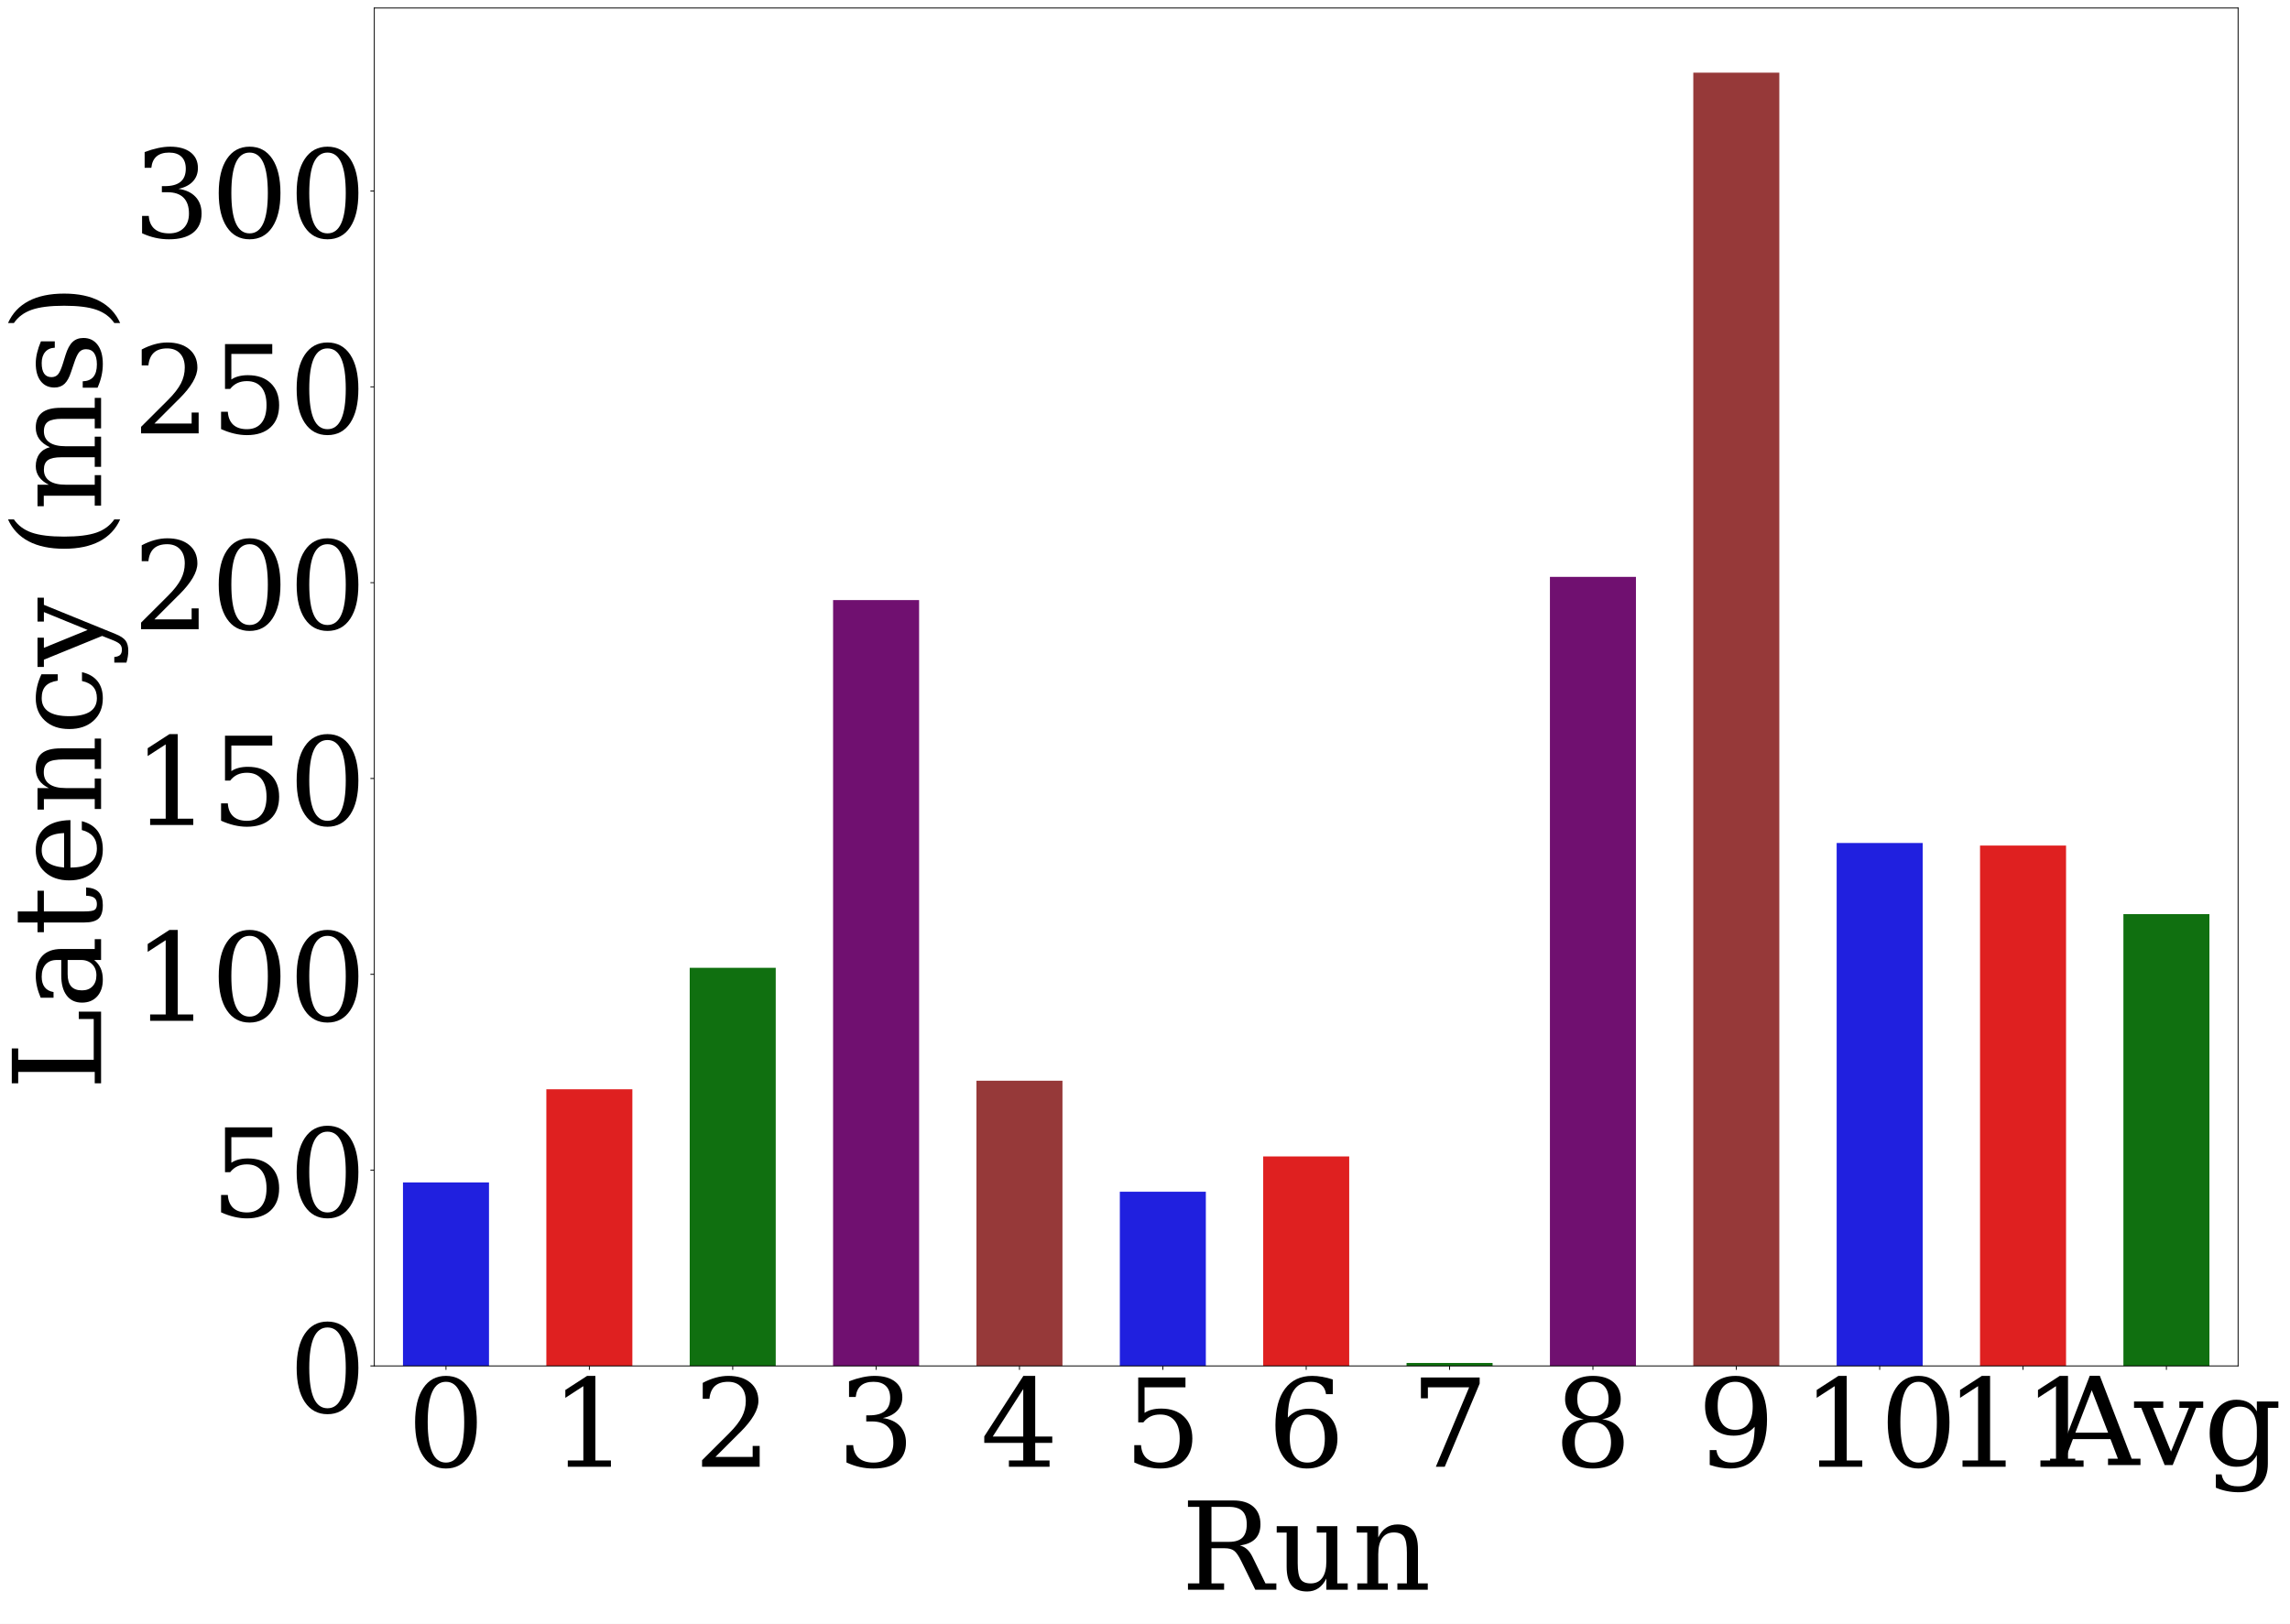
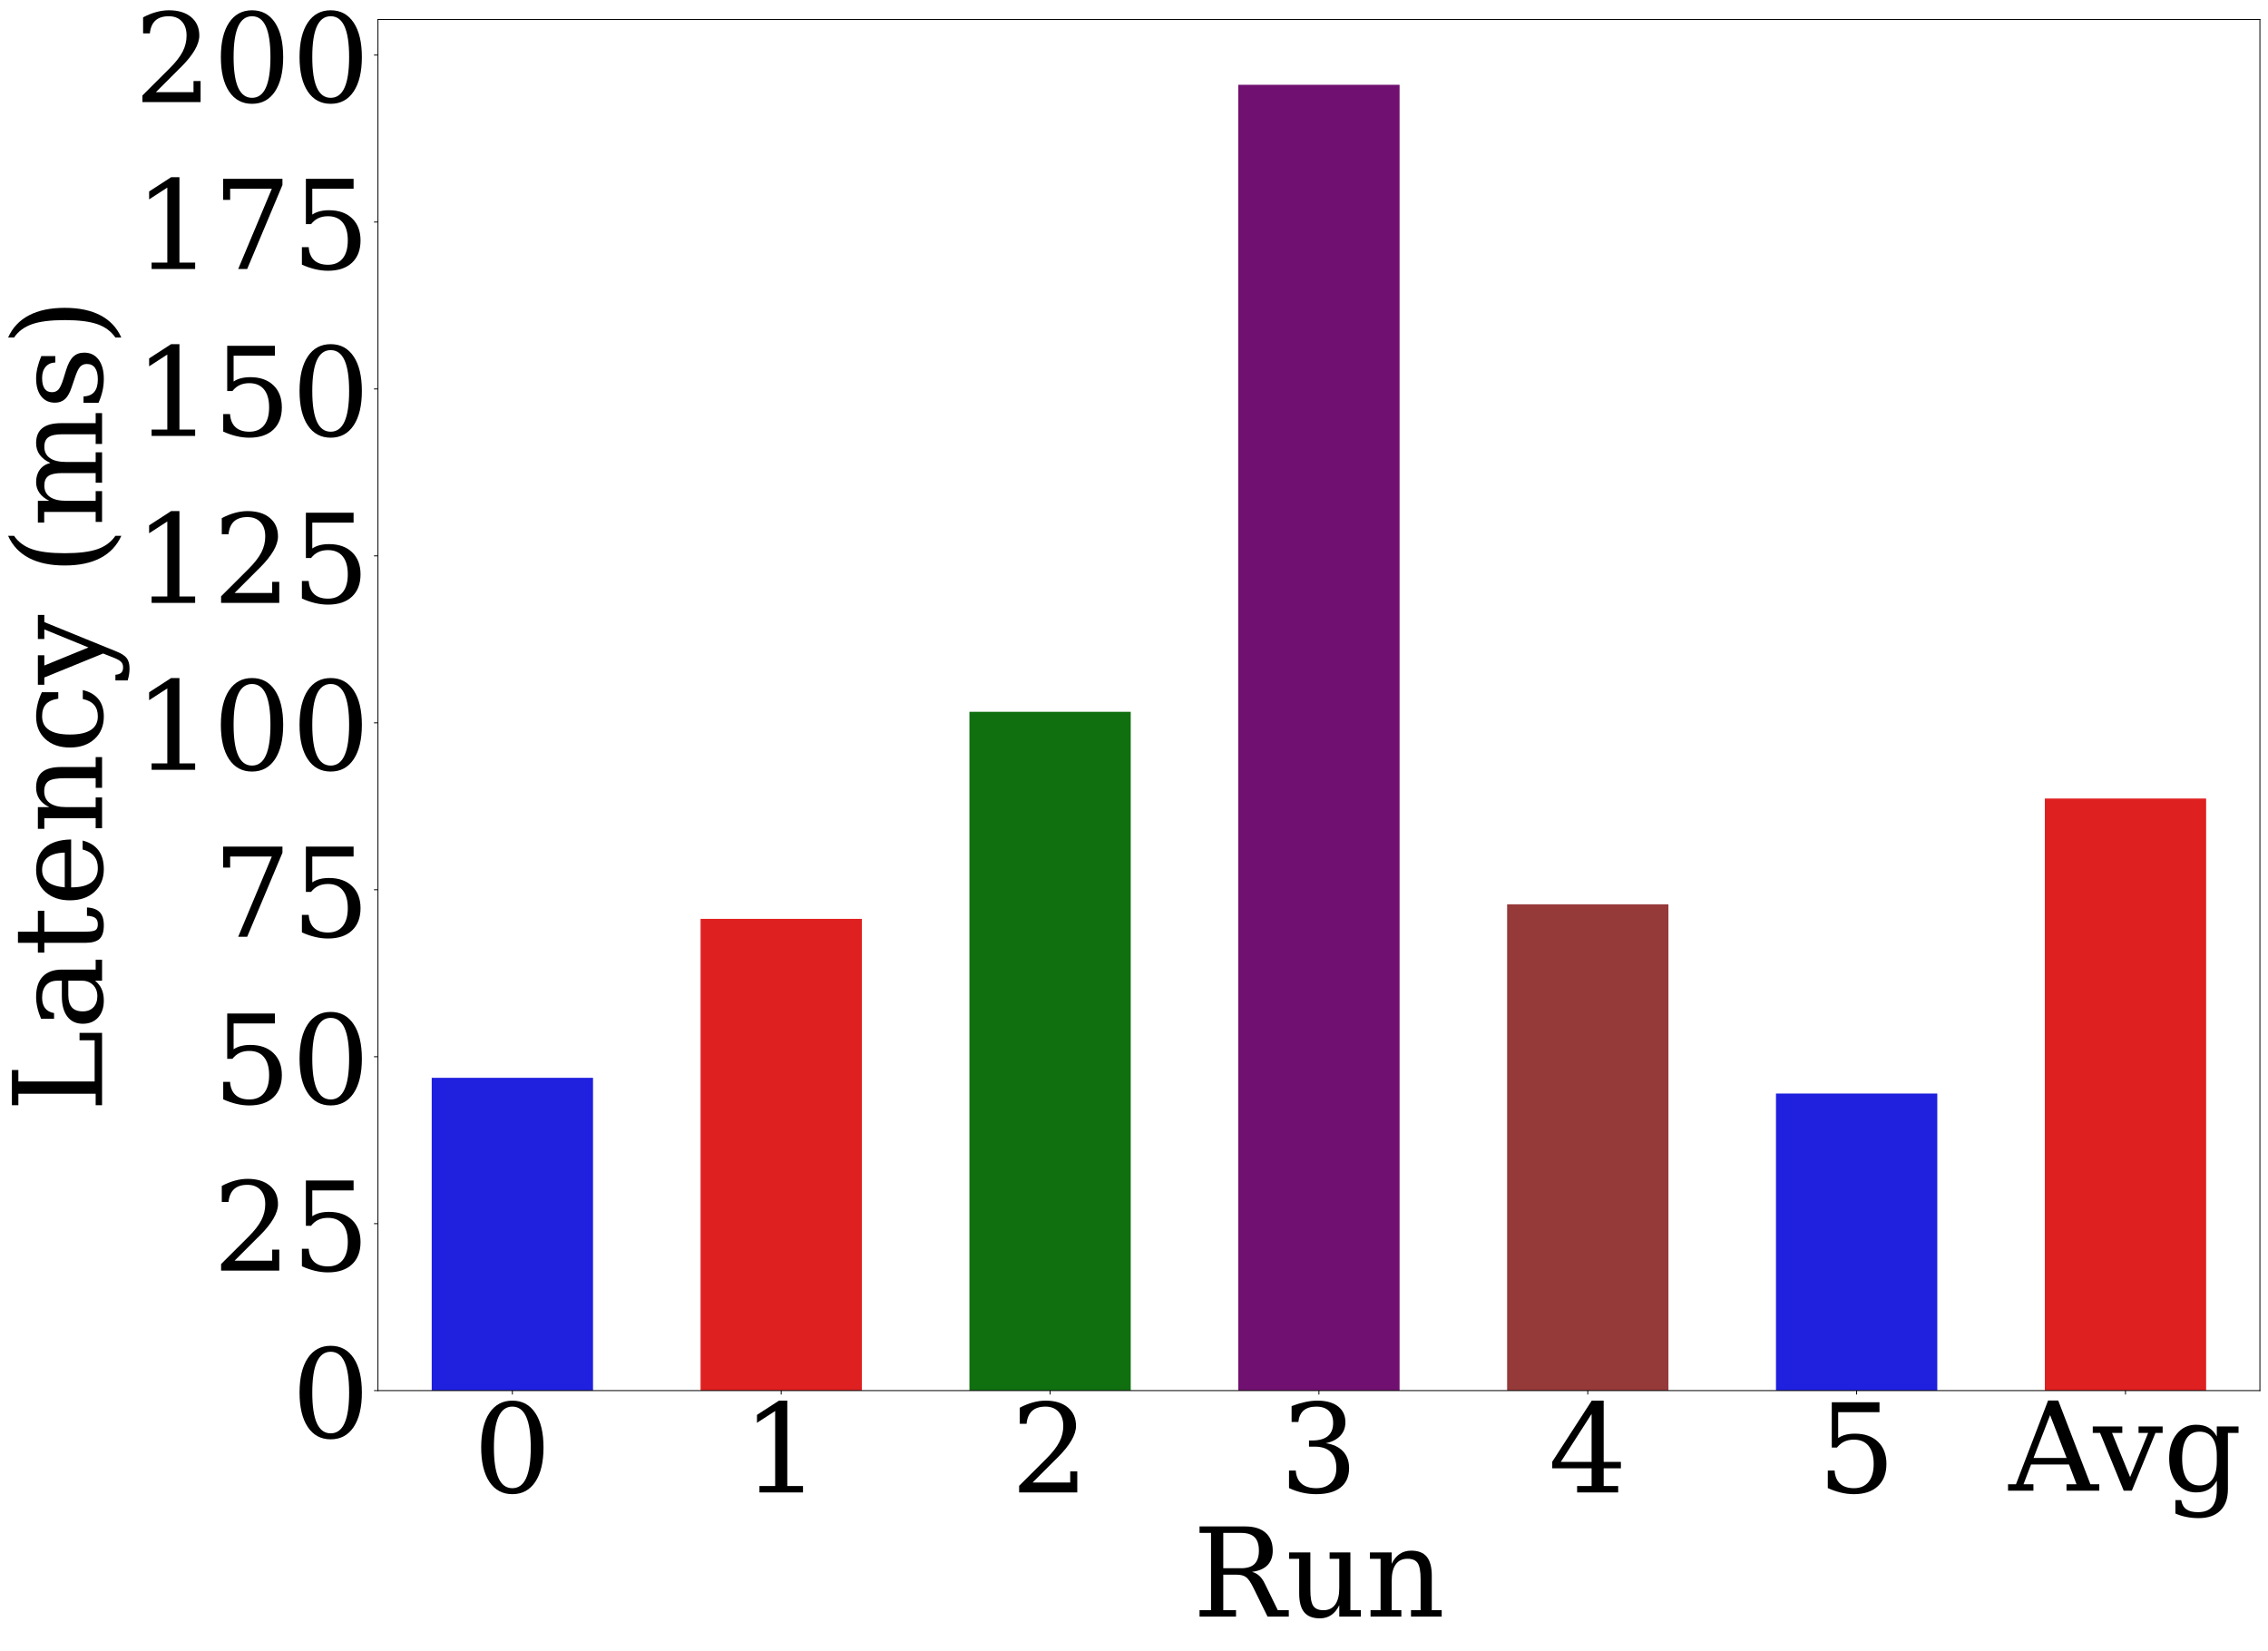
- <svg xmlns="http://www.w3.org/2000/svg" xmlns:xlink="http://www.w3.org/1999/xlink" width="2056.805pt" height="1457.999pt" viewBox="0 0 2056.805 1457.999" version="1.1">
+ <svg xmlns="http://www.w3.org/2000/svg" xmlns:xlink="http://www.w3.org/1999/xlink" width="2017.386pt" height="1468.126pt" viewBox="0 0 2017.386 1468.126" version="1.1">
  <defs>
    <style type="text/css">*{stroke-linejoin: round; stroke-linecap: butt}</style>
  </defs>
  <g id="figure_1">
    <g id="patch_1">
-       <path d="M 0 1457.999  L 2056.805 1457.999  L 2056.805 0  L 0 0  z " style="fill: #ffffff; stroke: #ffffff; stroke-linejoin: miter" />
+       <path d="M 0 1468.126  L 2017.386 1468.126  L 2017.386 0  L 0 0  z " style="fill: #ffffff; stroke: #ffffff; stroke-linejoin: miter" />
    </g>
    <g id="axes_1">
      <g id="patch_2">
-         <path d="M 336.186 1226.88  L 2010.186 1226.88  L 2010.186 7.2  L 336.186 7.2  z " style="fill: #ffffff" />
+         <path d="M 336.186 1237.007  L 2010.186 1237.007  L 2010.186 17.327  L 336.186 17.327  z " style="fill: #ffffff" />
      </g>
      <g id="patch_3">
-         <path d="M 361.94 1226.88  L 439.201 1226.88  L 439.201 1062.096  L 361.94 1062.096  z " clip-path="url(#p4c0c13fee9)" style="fill: #2020df" />
+         <path d="M 384.015 1237.007  L 527.5 1237.007  L 527.5 958.744  L 384.015 958.744  z " clip-path="url(#p9151c2df62)" style="fill: #2020df" />
      </g>
      <g id="patch_4">
-         <path d="M 490.709 1226.88  L 567.971 1226.88  L 567.971 978.387  L 490.709 978.387  z " clip-path="url(#p4c0c13fee9)" style="fill: #df2020" />
+         <path d="M 623.157 1237.007  L 766.643 1237.007  L 766.643 817.388  L 623.157 817.388  z " clip-path="url(#p9151c2df62)" style="fill: #df2020" />
      </g>
      <g id="patch_5">
-         <path d="M 619.478 1226.88  L 696.74 1226.88  L 696.74 869.316  L 619.478 869.316  z " clip-path="url(#p4c0c13fee9)" style="fill: #107010" />
+         <path d="M 862.3 1237.007  L 1005.786 1237.007  L 1005.786 633.204  L 862.3 633.204  z " clip-path="url(#p9151c2df62)" style="fill: #107010" />
      </g>
      <g id="patch_6">
-         <path d="M 748.247 1226.88  L 825.509 1226.88  L 825.509 538.996  L 748.247 538.996  z " clip-path="url(#p4c0c13fee9)" style="fill: #701070" />
+         <path d="M 1101.443 1237.007  L 1244.929 1237.007  L 1244.929 75.407  L 1101.443 75.407  z " clip-path="url(#p9151c2df62)" style="fill: #701070" />
      </g>
      <g id="patch_7">
-         <path d="M 877.017 1226.88  L 954.278 1226.88  L 954.278 970.705  L 877.017 970.705  z " clip-path="url(#p4c0c13fee9)" style="fill: #963939" />
+         <path d="M 1340.586 1237.007  L 1484.072 1237.007  L 1484.072 804.415  L 1340.586 804.415  z " clip-path="url(#p9151c2df62)" style="fill: #963939" />
      </g>
      <g id="patch_8">
-         <path d="M 1005.786 1226.88  L 1083.047 1226.88  L 1083.047 1070.409  L 1005.786 1070.409  z " clip-path="url(#p4c0c13fee9)" style="fill: #2020df" />
+         <path d="M 1579.729 1237.007  L 1723.215 1237.007  L 1723.215 972.78  L 1579.729 972.78  z " clip-path="url(#p9151c2df62)" style="fill: #2020df" />
      </g>
      <g id="patch_9">
-         <path d="M 1134.555 1226.88  L 1211.817 1226.88  L 1211.817 1038.687  L 1134.555 1038.687  z " clip-path="url(#p4c0c13fee9)" style="fill: #df2020" />
-       </g>
-       <g id="patch_10">
-         <path d="M 1263.324 1226.88  L 1340.586 1226.88  L 1340.586 1224.228  L 1263.324 1224.228  z " clip-path="url(#p4c0c13fee9)" style="fill: #107010" />
-       </g>
-       <g id="patch_11">
-         <path d="M 1392.094 1226.88  L 1469.355 1226.88  L 1469.355 518.158  L 1392.094 518.158  z " clip-path="url(#p4c0c13fee9)" style="fill: #701070" />
-       </g>
-       <g id="patch_12">
-         <path d="M 1520.863 1226.88  L 1598.124 1226.88  L 1598.124 65.28  L 1520.863 65.28  z " clip-path="url(#p4c0c13fee9)" style="fill: #963939" />
-       </g>
-       <g id="patch_13">
-         <path d="M 1649.632 1226.88  L 1726.894 1226.88  L 1726.894 757.184  L 1649.632 757.184  z " clip-path="url(#p4c0c13fee9)" style="fill: #2020df" />
-       </g>
-       <g id="patch_14">
-         <path d="M 1778.401 1226.88  L 1855.663 1226.88  L 1855.663 759.478  L 1778.401 759.478  z " clip-path="url(#p4c0c13fee9)" style="fill: #df2020" />
-       </g>
-       <g id="patch_15">
-         <path d="M 1907.171 1226.88  L 1984.432 1226.88  L 1984.432 821.077  L 1907.171 821.077  z " clip-path="url(#p4c0c13fee9)" style="fill: #107010" />
+         <path d="M 1818.872 1237.007  L 1962.357 1237.007  L 1962.357 710.323  L 1818.872 710.323  z " clip-path="url(#p9151c2df62)" style="fill: #df2020" />
      </g>
      <g id="matplotlib.axis_1">
        <g id="xtick_1">
          <g id="line2d_1">
            <defs>
-               <path id="md2ac62097c" d="M 0 0  L 0 3.5  " style="stroke: #000000; stroke-width: 0.8" />
+               <path id="m5bf3b43e2a" d="M 0 0  L 0 3.5  " style="stroke: #000000; stroke-width: 0.8" />
            </defs>
            <g>
-               <use xlink:href="#md2ac62097c" x="400.571" y="1226.88" style="stroke: #000000; stroke-width: 0.8" />
+               <use xlink:href="#m5bf3b43e2a" x="455.757" y="1237.007" style="stroke: #000000; stroke-width: 0.8" />
            </g>
          </g>
          <g id="text_1">
-             <g transform="translate(365.5768 1317.463) scale(1.1 -1.1)">
+             <g transform="translate(420.7636 1327.59) scale(1.1 -1.1)">
              <defs>
                <path id="DejaVuSerif-30" d="M 2034 219  Q 2513 219 2750 744  Q 2988 1269 2988 2328  Q 2988 3391 2750 3916  Q 2513 4441 2034 4441  Q 1556 4441 1318 3916  Q 1081 3391 1081 2328  Q 1081 1269 1318 744  Q 1556 219 2034 219  z M 2034 -91  Q 1275 -91 848 546  Q 422 1184 422 2328  Q 422 3475 848 4112  Q 1275 4750 2034 4750  Q 2797 4750 3222 4112  Q 3647 3475 3647 2328  Q 3647 1184 3222 546  Q 2797 -91 2034 -91  z " transform="scale(0.015625)" />
              </defs>
              <use xlink:href="#DejaVuSerif-30" />
            </g>
          </g>
        </g>
        <g id="xtick_2">
          <g id="line2d_2">
            <g>
-               <use xlink:href="#md2ac62097c" x="529.34" y="1226.88" style="stroke: #000000; stroke-width: 0.8" />
+               <use xlink:href="#m5bf3b43e2a" x="694.9" y="1237.007" style="stroke: #000000; stroke-width: 0.8" />
            </g>
          </g>
          <g id="text_2">
-             <g transform="translate(494.346 1317.463) scale(1.1 -1.1)">
+             <g transform="translate(659.9065 1327.59) scale(1.1 -1.1)">
              <defs>
                <path id="DejaVuSerif-31" d="M 909 0  L 909 331  L 1722 331  L 1722 4213  L 781 3603  L 781 4013  L 1919 4750  L 2350 4750  L 2350 331  L 3163 331  L 3163 0  L 909 0  z " transform="scale(0.015625)" />
              </defs>
              <use xlink:href="#DejaVuSerif-31" />
            </g>
          </g>
        </g>
        <g id="xtick_3">
          <g id="line2d_3">
            <g>
-               <use xlink:href="#md2ac62097c" x="658.109" y="1226.88" style="stroke: #000000; stroke-width: 0.8" />
+               <use xlink:href="#m5bf3b43e2a" x="934.043" y="1237.007" style="stroke: #000000; stroke-width: 0.8" />
            </g>
          </g>
          <g id="text_3">
-             <g transform="translate(623.1153 1317.463) scale(1.1 -1.1)">
+             <g transform="translate(899.0493 1327.59) scale(1.1 -1.1)">
              <defs>
                <path id="DejaVuSerif-32" d="M 819 3553  L 469 3553  L 469 4384  Q 803 4563 1142 4656  Q 1481 4750 1806 4750  Q 2534 4750 2956 4397  Q 3378 4044 3378 3438  Q 3378 2753 2422 1800  Q 2347 1728 2309 1691  L 1131 513  L 3078 513  L 3078 1088  L 3444 1088  L 3444 0  L 434 0  L 434 341  L 1850 1753  Q 2319 2222 2519 2614  Q 2719 3006 2719 3438  Q 2719 3909 2473 4175  Q 2228 4441 1797 4441  Q 1350 4441 1106 4219  Q 863 3997 819 3553  z " transform="scale(0.015625)" />
              </defs>
              <use xlink:href="#DejaVuSerif-32" />
            </g>
          </g>
        </g>
        <g id="xtick_4">
          <g id="line2d_4">
            <g>
-               <use xlink:href="#md2ac62097c" x="786.878" y="1226.88" style="stroke: #000000; stroke-width: 0.8" />
+               <use xlink:href="#m5bf3b43e2a" x="1173.186" y="1237.007" style="stroke: #000000; stroke-width: 0.8" />
            </g>
          </g>
          <g id="text_4">
-             <g transform="translate(751.8845 1317.463) scale(1.1 -1.1)">
+             <g transform="translate(1138.192 1327.59) scale(1.1 -1.1)">
              <defs>
                <path id="DejaVuSerif-33" d="M 622 4469  Q 988 4606 1323 4678  Q 1659 4750 1953 4750  Q 2638 4750 3022 4454  Q 3406 4159 3406 3634  Q 3406 3213 3140 2930  Q 2875 2647 2388 2547  Q 2963 2466 3280 2130  Q 3597 1794 3597 1259  Q 3597 606 3158 257  Q 2719 -91 1894 -91  Q 1528 -91 1179 -12  Q 831 66 488 225  L 488 1131  L 838 1131  Q 869 681 1141 450  Q 1413 219 1906 219  Q 2384 219 2661 495  Q 2938 772 2938 1253  Q 2938 1803 2653 2086  Q 2369 2369 1819 2369  L 1522 2369  L 1522 2688  L 1678 2688  Q 2225 2688 2498 2914  Q 2772 3141 2772 3597  Q 2772 4006 2547 4223  Q 2322 4441 1900 4441  Q 1478 4441 1245 4241  Q 1013 4041 972 3647  L 622 3647  L 622 4469  z " transform="scale(0.015625)" />
              </defs>
              <use xlink:href="#DejaVuSerif-33" />
            </g>
          </g>
        </g>
        <g id="xtick_5">
          <g id="line2d_5">
            <g>
-               <use xlink:href="#md2ac62097c" x="915.647" y="1226.88" style="stroke: #000000; stroke-width: 0.8" />
+               <use xlink:href="#m5bf3b43e2a" x="1412.329" y="1237.007" style="stroke: #000000; stroke-width: 0.8" />
            </g>
          </g>
          <g id="text_5">
-             <g transform="translate(880.6537 1317.463) scale(1.1 -1.1)">
+             <g transform="translate(1377.335 1327.59) scale(1.1 -1.1)">
              <defs>
                <path id="DejaVuSerif-34" d="M 2234 1581  L 2234 4063  L 641 1581  L 2234 1581  z M 3609 0  L 1484 0  L 1484 331  L 2234 331  L 2234 1247  L 197 1247  L 197 1588  L 2241 4750  L 2859 4750  L 2859 1581  L 3750 1581  L 3750 1247  L 2859 1247  L 2859 331  L 3609 331  L 3609 0  z " transform="scale(0.015625)" />
              </defs>
              <use xlink:href="#DejaVuSerif-34" />
            </g>
          </g>
        </g>
        <g id="xtick_6">
          <g id="line2d_6">
            <g>
-               <use xlink:href="#md2ac62097c" x="1044.417" y="1226.88" style="stroke: #000000; stroke-width: 0.8" />
+               <use xlink:href="#m5bf3b43e2a" x="1651.472" y="1237.007" style="stroke: #000000; stroke-width: 0.8" />
            </g>
          </g>
          <g id="text_6">
-             <g transform="translate(1009.423 1317.463) scale(1.1 -1.1)">
+             <g transform="translate(1616.478 1327.59) scale(1.1 -1.1)">
              <defs>
                <path id="DejaVuSerif-35" d="M 3219 4666  L 3219 4153  L 1081 4153  L 1081 2816  Q 1244 2928 1461 2984  Q 1678 3041 1947 3041  Q 2703 3041 3140 2622  Q 3578 2203 3578 1478  Q 3578 738 3136 323  Q 2694 -91 1894 -91  Q 1572 -91 1234 -12  Q 897 66 544 225  L 544 1131  L 897 1131  Q 925 688 1179 453  Q 1434 219 1894 219  Q 2388 219 2653 544  Q 2919 869 2919 1478  Q 2919 2084 2655 2407  Q 2391 2731 1894 2731  Q 1613 2731 1398 2631  Q 1184 2531 1019 2322  L 750 2322  L 750 4666  L 3219 4666  z " transform="scale(0.015625)" />
              </defs>
              <use xlink:href="#DejaVuSerif-35" />
            </g>
          </g>
        </g>
        <g id="xtick_7">
          <g id="line2d_7">
            <g>
-               <use xlink:href="#md2ac62097c" x="1173.186" y="1226.88" style="stroke: #000000; stroke-width: 0.8" />
+               <use xlink:href="#m5bf3b43e2a" x="1890.615" y="1237.007" style="stroke: #000000; stroke-width: 0.8" />
            </g>
          </g>
          <g id="text_7">
-             <g transform="translate(1138.192 1317.463) scale(1.1 -1.1)">
-               <defs>
-                 <path id="DejaVuSerif-36" d="M 2094 219  Q 2534 219 2771 542  Q 3009 866 3009 1472  Q 3009 2078 2771 2401  Q 2534 2725 2094 2725  Q 1647 2725 1412 2412  Q 1178 2100 1178 1509  Q 1178 888 1415 553  Q 1653 219 2094 219  z M 1075 2569  Q 1288 2803 1556 2918  Q 1825 3034 2163 3034  Q 2859 3034 3264 2615  Q 3669 2197 3669 1472  Q 3669 763 3233 336  Q 2797 -91 2069 -91  Q 1278 -91 853 498  Q 428 1088 428 2181  Q 428 3406 931 4078  Q 1434 4750 2350 4750  Q 2597 4750 2869 4703  Q 3141 4656 3425 4563  L 3425 3794  L 3072 3794  Q 3034 4109 2831 4275  Q 2628 4441 2284 4441  Q 1678 4441 1381 3981  Q 1084 3522 1075 2569  z " transform="scale(0.015625)" />
-               </defs>
-               <use xlink:href="#DejaVuSerif-36" />
-             </g>
-           </g>
-         </g>
-         <g id="xtick_8">
-           <g id="line2d_8">
-             <g>
-               <use xlink:href="#md2ac62097c" x="1301.955" y="1226.88" style="stroke: #000000; stroke-width: 0.8" />
-             </g>
-           </g>
-           <g id="text_8">
-             <g transform="translate(1266.961 1317.463) scale(1.1 -1.1)">
-               <defs>
-                 <path id="DejaVuSerif-37" d="M 3609 4347  L 1784 0  L 1319 0  L 3059 4153  L 903 4153  L 903 3578  L 538 3578  L 538 4666  L 3609 4666  L 3609 4347  z " transform="scale(0.015625)" />
-               </defs>
-               <use xlink:href="#DejaVuSerif-37" />
-             </g>
-           </g>
-         </g>
-         <g id="xtick_9">
-           <g id="line2d_9">
-             <g>
-               <use xlink:href="#md2ac62097c" x="1430.724" y="1226.88" style="stroke: #000000; stroke-width: 0.8" />
-             </g>
-           </g>
-           <g id="text_9">
-             <g transform="translate(1395.731 1317.463) scale(1.1 -1.1)">
-               <defs>
-                 <path id="DejaVuSerif-38" d="M 2981 1275  Q 2981 1775 2732 2051  Q 2484 2328 2034 2328  Q 1584 2328 1336 2051  Q 1088 1775 1088 1275  Q 1088 772 1336 495  Q 1584 219 2034 219  Q 2484 219 2732 495  Q 2981 772 2981 1275  z M 2853 3541  Q 2853 3966 2637 4203  Q 2422 4441 2034 4441  Q 1650 4441 1433 4203  Q 1216 3966 1216 3541  Q 1216 3113 1433 2875  Q 1650 2638 2034 2638  Q 2422 2638 2637 2875  Q 2853 3113 2853 3541  z M 2516 2484  Q 3047 2413 3344 2092  Q 3641 1772 3641 1275  Q 3641 619 3225 264  Q 2809 -91 2034 -91  Q 1263 -91 845 264  Q 428 619 428 1275  Q 428 1772 725 2092  Q 1022 2413 1556 2484  Q 1084 2569 832 2842  Q 581 3116 581 3541  Q 581 4103 968 4426  Q 1356 4750 2034 4750  Q 2713 4750 3100 4426  Q 3488 4103 3488 3541  Q 3488 3116 3236 2842  Q 2984 2569 2516 2484  z " transform="scale(0.015625)" />
-               </defs>
-               <use xlink:href="#DejaVuSerif-38" />
-             </g>
-           </g>
-         </g>
-         <g id="xtick_10">
-           <g id="line2d_10">
-             <g>
-               <use xlink:href="#md2ac62097c" x="1559.494" y="1226.88" style="stroke: #000000; stroke-width: 0.8" />
-             </g>
-           </g>
-           <g id="text_10">
-             <g transform="translate(1524.5 1317.463) scale(1.1 -1.1)">
-               <defs>
-                 <path id="DejaVuSerif-39" d="M 2994 2091  Q 2784 1856 2512 1740  Q 2241 1625 1900 1625  Q 1206 1625 804 2044  Q 403 2463 403 3188  Q 403 3897 839 4323  Q 1275 4750 2003 4750  Q 2794 4750 3217 4161  Q 3641 3572 3641 2478  Q 3641 1253 3137 581  Q 2634 -91 1722 -91  Q 1475 -91 1203 -44  Q 931 3 647 97  L 647 872  L 997 872  Q 1038 556 1241 387  Q 1444 219 1784 219  Q 2391 219 2687 676  Q 2984 1134 2994 2091  z M 1978 4441  Q 1534 4441 1298 4117  Q 1063 3794 1063 3188  Q 1063 2581 1298 2256  Q 1534 1931 1978 1931  Q 2422 1931 2658 2245  Q 2894 2559 2894 3150  Q 2894 3772 2656 4106  Q 2419 4441 1978 4441  z " transform="scale(0.015625)" />
-               </defs>
-               <use xlink:href="#DejaVuSerif-39" />
-             </g>
-           </g>
-         </g>
-         <g id="xtick_11">
-           <g id="line2d_11">
-             <g>
-               <use xlink:href="#md2ac62097c" x="1688.263" y="1226.88" style="stroke: #000000; stroke-width: 0.8" />
-             </g>
-           </g>
-           <g id="text_11">
-             <g transform="translate(1618.275 1317.463) scale(1.1 -1.1)">
-               <use xlink:href="#DejaVuSerif-31" />
-               <use xlink:href="#DejaVuSerif-30" x="63.623" />
-             </g>
-           </g>
-         </g>
-         <g id="xtick_12">
-           <g id="line2d_12">
-             <g>
-               <use xlink:href="#md2ac62097c" x="1817.032" y="1226.88" style="stroke: #000000; stroke-width: 0.8" />
-             </g>
-           </g>
-           <g id="text_12">
-             <g transform="translate(1747.045 1317.463) scale(1.1 -1.1)">
-               <use xlink:href="#DejaVuSerif-31" />
-               <use xlink:href="#DejaVuSerif-31" x="63.623" />
-             </g>
-           </g>
-         </g>
-         <g id="xtick_13">
-           <g id="line2d_13">
-             <g>
-               <use xlink:href="#md2ac62097c" x="1945.801" y="1226.88" style="stroke: #000000; stroke-width: 0.8" />
-             </g>
-           </g>
-           <g id="text_13">
-             <g transform="translate(1841.997 1315.899) scale(1.1 -1.1)">
+             <g transform="translate(1786.811 1326.026) scale(1.1 -1.1)">
              <defs>
                <path id="DejaVuSerif-41" d="M 1281 1691  L 2994 1691  L 2138 3909  L 1281 1691  z M -38 0  L -38 331  L 372 331  L 2034 4666  L 2559 4666  L 4225 331  L 4684 331  L 4684 0  L 2988 0  L 2988 331  L 3506 331  L 3116 1356  L 1153 1356  L 763 331  L 1275 331  L 1275 0  L -38 0  z " transform="scale(0.015625)" />
                <path id="DejaVuSerif-76" d="M 1581 0  L 359 2988  L -19 2988  L -19 3322  L 1509 3322  L 1509 2988  L 978 2988  L 1913 703  L 2847 2988  L 2350 2988  L 2350 3322  L 3597 3322  L 3597 2988  L 3225 2988  L 2003 0  L 1581 0  z " transform="scale(0.015625)" />
                <path id="DejaVuSerif-67" d="M 3359 2988  L 3359 72  Q 3359 -644 2965 -1033  Q 2572 -1422 1844 -1422  Q 1516 -1422 1216 -1362  Q 916 -1303 641 -1184  L 641 -488  L 941 -488  Q 997 -813 1206 -963  Q 1416 -1113 1806 -1113  Q 2313 -1113 2548 -827  Q 2784 -541 2784 72  L 2784 519  Q 2616 206 2355 57  Q 2094 -91 1709 -91  Q 1097 -91 708 395  Q 319 881 319 1663  Q 319 2444 706 2928  Q 1094 3413 1709 3413  Q 2094 3413 2355 3264  Q 2616 3116 2784 2803  L 2784 3322  L 3909 3322  L 3909 2988  L 3359 2988  z M 2784 1825  Q 2784 2422 2554 2737  Q 2325 3053 1888 3053  Q 1444 3053 1217 2703  Q 991 2353 991 1663  Q 991 975 1217 622  Q 1444 269 1888 269  Q 2325 269 2554 583  Q 2784 897 2784 1497  L 2784 1825  z " transform="scale(0.015625)" />
              </defs>
              <use xlink:href="#DejaVuSerif-41" />
              <use xlink:href="#DejaVuSerif-76" x="68.217" />
              <use xlink:href="#DejaVuSerif-67" x="124.711" />
            </g>
          </g>
        </g>
-         <g id="text_14">
-           <g transform="translate(1060.926 1427.922) scale(1.1 -1.1)">
+         <g id="text_8">
+           <g transform="translate(1060.926 1438.049) scale(1.1 -1.1)">
            <defs>
              <path id="DejaVuSerif-52" d="M 3066 2316  Q 3284 2256 3442 2114  Q 3600 1972 3725 1716  L 4403 331  L 4972 331  L 4972 0  L 3872 0  L 3144 1484  Q 2934 1916 2759 2042  Q 2584 2169 2278 2169  L 1581 2169  L 1581 331  L 2241 331  L 2241 0  L 353 0  L 353 331  L 947 331  L 947 4331  L 353 4331  L 353 4666  L 2719 4666  Q 3400 4666 3770 4341  Q 4141 4016 4141 3419  Q 4141 2938 3870 2661  Q 3600 2384 3066 2316  z M 1581 2503  L 2503 2503  Q 2975 2503 3200 2726  Q 3425 2950 3425 3419  Q 3425 3888 3200 4109  Q 2975 4331 2503 4331  L 1581 4331  L 1581 2503  z " transform="scale(0.015625)" />
              <path id="DejaVuSerif-75" d="M 2266 3322  L 3341 3322  L 3341 331  L 3884 331  L 3884 0  L 2766 0  L 2766 588  Q 2606 256 2353 82  Q 2100 -91 1766 -91  Q 1213 -91 952 223  Q 691 538 691 1209  L 691 2988  L 172 2988  L 172 3322  L 1269 3322  L 1269 1388  Q 1269 781 1417 556  Q 1566 331 1947 331  Q 2347 331 2556 625  Q 2766 919 2766 1478  L 2766 2988  L 2266 2988  L 2266 3322  z " transform="scale(0.015625)" />
              <path id="DejaVuSerif-6e" d="M 263 0  L 263 331  L 781 331  L 781 2988  L 231 2988  L 231 3322  L 1356 3322  L 1356 2731  Q 1516 3069 1770 3241  Q 2025 3413 2363 3413  Q 2913 3413 3172 3097  Q 3431 2781 3431 2113  L 3431 331  L 3944 331  L 3944 0  L 2356 0  L 2356 331  L 2853 331  L 2853 1931  Q 2853 2541 2703 2767  Q 2553 2994 2175 2994  Q 1775 2994 1565 2701  Q 1356 2409 1356 1850  L 1356 331  L 1856 331  L 1856 0  L 263 0  z " transform="scale(0.015625)" />
            </defs>
            <use xlink:href="#DejaVuSerif-52" />
            <use xlink:href="#DejaVuSerif-75" x="75.293" />
            <use xlink:href="#DejaVuSerif-6e" x="139.697" />
          </g>
        </g>
      </g>
      <g id="matplotlib.axis_2">
        <g id="ytick_1">
-           <g id="line2d_14">
+           <g id="line2d_8">
            <defs>
-               <path id="m058c694865" d="M 0 0  L -3.5 0  " style="stroke: #000000; stroke-width: 0.8" />
+               <path id="m26e7077e7d" d="M 0 0  L -3.5 0  " style="stroke: #000000; stroke-width: 0.8" />
            </defs>
            <g>
-               <use xlink:href="#m058c694865" x="336.186" y="1226.88" style="stroke: #000000; stroke-width: 0.8" />
-             </g>
-           </g>
-           <g id="text_15">
-             <g transform="translate(259.1984 1268.671) scale(1.1 -1.1)">
+               <use xlink:href="#m26e7077e7d" x="336.186" y="1237.007" style="stroke: #000000; stroke-width: 0.8" />
+             </g>
+           </g>
+           <g id="text_9">
+             <g transform="translate(259.1984 1278.798) scale(1.1 -1.1)">
              <use xlink:href="#DejaVuSerif-30" />
            </g>
          </g>
        </g>
        <g id="ytick_2">
-           <g id="line2d_15">
-             <g>
-               <use xlink:href="#m058c694865" x="336.186" y="1050.998" style="stroke: #000000; stroke-width: 0.8" />
-             </g>
-           </g>
-           <g id="text_16">
-             <g transform="translate(189.2109 1092.79) scale(1.1 -1.1)">
+           <g id="line2d_9">
+             <g>
+               <use xlink:href="#m26e7077e7d" x="336.186" y="1088.505" style="stroke: #000000; stroke-width: 0.8" />
+             </g>
+           </g>
+           <g id="text_10">
+             <g transform="translate(189.2109 1130.296) scale(1.1 -1.1)">
+               <use xlink:href="#DejaVuSerif-32" />
+               <use xlink:href="#DejaVuSerif-35" x="63.623" />
+             </g>
+           </g>
+         </g>
+         <g id="ytick_3">
+           <g id="line2d_10">
+             <g>
+               <use xlink:href="#m26e7077e7d" x="336.186" y="940.003" style="stroke: #000000; stroke-width: 0.8" />
+             </g>
+           </g>
+           <g id="text_11">
+             <g transform="translate(189.2109 981.7945) scale(1.1 -1.1)">
              <use xlink:href="#DejaVuSerif-35" />
              <use xlink:href="#DejaVuSerif-30" x="63.623" />
            </g>
          </g>
        </g>
-         <g id="ytick_3">
-           <g id="line2d_16">
-             <g>
-               <use xlink:href="#m058c694865" x="336.186" y="875.117" style="stroke: #000000; stroke-width: 0.8" />
-             </g>
-           </g>
-           <g id="text_17">
-             <g transform="translate(119.2234 916.908) scale(1.1 -1.1)">
+         <g id="ytick_4">
+           <g id="line2d_11">
+             <g>
+               <use xlink:href="#m26e7077e7d" x="336.186" y="791.501" style="stroke: #000000; stroke-width: 0.8" />
+             </g>
+           </g>
+           <g id="text_12">
+             <g transform="translate(189.2109 833.2925) scale(1.1 -1.1)">
+               <defs>
+                 <path id="DejaVuSerif-37" d="M 3609 4347  L 1784 0  L 1319 0  L 3059 4153  L 903 4153  L 903 3578  L 538 3578  L 538 4666  L 3609 4666  L 3609 4347  z " transform="scale(0.015625)" />
+               </defs>
+               <use xlink:href="#DejaVuSerif-37" />
+               <use xlink:href="#DejaVuSerif-35" x="63.623" />
+             </g>
+           </g>
+         </g>
+         <g id="ytick_5">
+           <g id="line2d_12">
+             <g>
+               <use xlink:href="#m26e7077e7d" x="336.186" y="642.999" style="stroke: #000000; stroke-width: 0.8" />
+             </g>
+           </g>
+           <g id="text_13">
+             <g transform="translate(119.2234 684.7906) scale(1.1 -1.1)">
              <use xlink:href="#DejaVuSerif-31" />
              <use xlink:href="#DejaVuSerif-30" x="63.623" />
              <use xlink:href="#DejaVuSerif-30" x="127.246" />
            </g>
          </g>
        </g>
-         <g id="ytick_4">
-           <g id="line2d_17">
-             <g>
-               <use xlink:href="#m058c694865" x="336.186" y="699.235" style="stroke: #000000; stroke-width: 0.8" />
-             </g>
-           </g>
-           <g id="text_18">
-             <g transform="translate(119.2234 741.0264) scale(1.1 -1.1)">
+         <g id="ytick_6">
+           <g id="line2d_13">
+             <g>
+               <use xlink:href="#m26e7077e7d" x="336.186" y="494.497" style="stroke: #000000; stroke-width: 0.8" />
+             </g>
+           </g>
+           <g id="text_14">
+             <g transform="translate(119.2234 536.2886) scale(1.1 -1.1)">
+               <use xlink:href="#DejaVuSerif-31" />
+               <use xlink:href="#DejaVuSerif-32" x="63.623" />
+               <use xlink:href="#DejaVuSerif-35" x="127.246" />
+             </g>
+           </g>
+         </g>
+         <g id="ytick_7">
+           <g id="line2d_14">
+             <g>
+               <use xlink:href="#m26e7077e7d" x="336.186" y="345.995" style="stroke: #000000; stroke-width: 0.8" />
+             </g>
+           </g>
+           <g id="text_15">
+             <g transform="translate(119.2234 387.7867) scale(1.1 -1.1)">
              <use xlink:href="#DejaVuSerif-31" />
              <use xlink:href="#DejaVuSerif-35" x="63.623" />
              <use xlink:href="#DejaVuSerif-30" x="127.246" />
            </g>
          </g>
        </g>
-         <g id="ytick_5">
-           <g id="line2d_18">
-             <g>
-               <use xlink:href="#m058c694865" x="336.186" y="523.353" style="stroke: #000000; stroke-width: 0.8" />
-             </g>
-           </g>
-           <g id="text_19">
-             <g transform="translate(119.2234 565.1447) scale(1.1 -1.1)">
+         <g id="ytick_8">
+           <g id="line2d_15">
+             <g>
+               <use xlink:href="#m26e7077e7d" x="336.186" y="197.493" style="stroke: #000000; stroke-width: 0.8" />
+             </g>
+           </g>
+           <g id="text_16">
+             <g transform="translate(119.2234 239.2848) scale(1.1 -1.1)">
+               <use xlink:href="#DejaVuSerif-31" />
+               <use xlink:href="#DejaVuSerif-37" x="63.623" />
+               <use xlink:href="#DejaVuSerif-35" x="127.246" />
+             </g>
+           </g>
+         </g>
+         <g id="ytick_9">
+           <g id="line2d_16">
+             <g>
+               <use xlink:href="#m26e7077e7d" x="336.186" y="48.991" style="stroke: #000000; stroke-width: 0.8" />
+             </g>
+           </g>
+           <g id="text_17">
+             <g transform="translate(119.2234 90.78281) scale(1.1 -1.1)">
              <use xlink:href="#DejaVuSerif-32" />
              <use xlink:href="#DejaVuSerif-30" x="63.623" />
              <use xlink:href="#DejaVuSerif-30" x="127.246" />
            </g>
          </g>
        </g>
-         <g id="ytick_6">
-           <g id="line2d_19">
-             <g>
-               <use xlink:href="#m058c694865" x="336.186" y="347.472" style="stroke: #000000; stroke-width: 0.8" />
-             </g>
-           </g>
-           <g id="text_20">
-             <g transform="translate(119.2234 389.263) scale(1.1 -1.1)">
-               <use xlink:href="#DejaVuSerif-32" />
-               <use xlink:href="#DejaVuSerif-35" x="63.623" />
-               <use xlink:href="#DejaVuSerif-30" x="127.246" />
-             </g>
-           </g>
-         </g>
-         <g id="ytick_7">
-           <g id="line2d_20">
-             <g>
-               <use xlink:href="#m058c694865" x="336.186" y="171.59" style="stroke: #000000; stroke-width: 0.8" />
-             </g>
-           </g>
-           <g id="text_21">
-             <g transform="translate(119.2234 213.3813) scale(1.1 -1.1)">
-               <use xlink:href="#DejaVuSerif-33" />
-               <use xlink:href="#DejaVuSerif-30" x="63.623" />
-               <use xlink:href="#DejaVuSerif-30" x="127.246" />
-             </g>
-           </g>
-         </g>
-         <g id="text_22">
-           <g transform="translate(90.78281 979.0861) rotate(-90) scale(1.1 -1.1)">
+         <g id="text_18">
+           <g transform="translate(90.78281 989.213) rotate(-90) scale(1.1 -1.1)">
            <defs>
              <path id="DejaVuSerif-4c" d="M 353 0  L 353 331  L 947 331  L 947 4331  L 353 4331  L 353 4666  L 2175 4666  L 2175 4331  L 1581 4331  L 1581 384  L 3713 384  L 3713 1166  L 4097 1166  L 4097 0  L 353 0  z " transform="scale(0.015625)" />
              <path id="DejaVuSerif-61" d="M 2547 1044  L 2547 1747  L 1806 1747  Q 1378 1747 1168 1562  Q 959 1378 959 997  Q 959 650 1171 447  Q 1384 244 1747 244  Q 2106 244 2326 466  Q 2547 688 2547 1044  z M 3122 2075  L 3122 331  L 3634 331  L 3634 0  L 2547 0  L 2547 359  Q 2356 128 2106 18  Q 1856 -91 1522 -91  Q 969 -91 644 203  Q 319 497 319 997  Q 319 1513 691 1797  Q 1063 2081 1741 2081  L 2547 2081  L 2547 2309  Q 2547 2688 2317 2895  Q 2088 3103 1672 3103  Q 1328 3103 1125 2947  Q 922 2791 872 2484  L 575 2484  L 575 3156  Q 875 3284 1158 3348  Q 1441 3413 1709 3413  Q 2400 3413 2761 3070  Q 3122 2728 3122 2075  z " transform="scale(0.015625)" />
              <path id="DejaVuSerif-74" d="M 691 2988  L 184 2988  L 184 3322  L 691 3322  L 691 4353  L 1269 4353  L 1269 3322  L 2350 3322  L 2350 2988  L 1269 2988  L 1269 878  Q 1269 456 1350 337  Q 1431 219 1650 219  Q 1875 219 1978 351  Q 2081 484 2088 781  L 2522 781  Q 2497 328 2275 118  Q 2053 -91 1600 -91  Q 1103 -91 897 129  Q 691 350 691 878  L 691 2988  z " transform="scale(0.015625)" />
              <path id="DejaVuSerif-65" d="M 3469 1600  L 991 1600  L 991 1575  Q 991 903 1244 561  Q 1497 219 1991 219  Q 2369 219 2611 417  Q 2853 616 2950 1006  L 3413 1006  Q 3275 459 2904 184  Q 2534 -91 1931 -91  Q 1203 -91 761 389  Q 319 869 319 1663  Q 319 2450 753 2931  Q 1188 3413 1894 3413  Q 2647 3413 3050 2948  Q 3453 2484 3469 1600  z M 2791 1931  Q 2772 2513 2545 2808  Q 2319 3103 1894 3103  Q 1497 3103 1269 2806  Q 1041 2509 991 1931  L 2791 1931  z " transform="scale(0.015625)" />
              <path id="DejaVuSerif-63" d="M 3291 997  Q 3169 466 2822 187  Q 2475 -91 1925 -91  Q 1200 -91 759 389  Q 319 869 319 1663  Q 319 2459 759 2936  Q 1200 3413 1925 3413  Q 2241 3413 2553 3339  Q 2866 3266 3181 3116  L 3181 2266  L 2847 2266  Q 2781 2703 2561 2903  Q 2341 3103 1931 3103  Q 1466 3103 1228 2742  Q 991 2381 991 1663  Q 991 944 1227 581  Q 1463 219 1931 219  Q 2303 219 2525 412  Q 2747 606 2828 997  L 3291 997  z " transform="scale(0.015625)" />
              <path id="DejaVuSerif-79" d="M 1381 -609  L 1600 -56  L 359 2988  L -19 2988  L -19 3322  L 1509 3322  L 1509 2988  L 978 2988  L 1913 703  L 2847 2988  L 2350 2988  L 2350 3322  L 3597 3322  L 3597 2988  L 3225 2988  L 1703 -750  Q 1547 -1138 1356 -1280  Q 1166 -1422 819 -1422  Q 672 -1422 517 -1397  Q 363 -1372 206 -1325  L 206 -691  L 500 -691  Q 519 -903 608 -995  Q 697 -1088 884 -1088  Q 1056 -1088 1161 -992  Q 1266 -897 1381 -609  z " transform="scale(0.015625)" />
              <path id="DejaVuSerif-20" transform="scale(0.015625)" />
              <path id="DejaVuSerif-28" d="M 2041 -997  Q 1281 -656 893 83  Q 506 822 506 1931  Q 506 3044 893 3783  Q 1281 4522 2041 4863  L 2041 4556  Q 1559 4225 1350 3623  Q 1141 3022 1141 1931  Q 1141 844 1350 242  Q 1559 -359 2041 -691  L 2041 -997  z " transform="scale(0.015625)" />
              <path id="DejaVuSerif-6d" d="M 3316 2675  Q 3481 3041 3739 3227  Q 3997 3413 4341 3413  Q 4863 3413 5119 3089  Q 5375 2766 5375 2113  L 5375 331  L 5894 331  L 5894 0  L 4300 0  L 4300 331  L 4800 331  L 4800 2047  Q 4800 2556 4650 2772  Q 4500 2988 4153 2988  Q 3769 2988 3567 2697  Q 3366 2406 3366 1850  L 3366 331  L 3866 331  L 3866 0  L 2291 0  L 2291 331  L 2791 331  L 2791 2069  Q 2791 2566 2641 2777  Q 2491 2988 2144 2988  Q 1759 2988 1557 2697  Q 1356 2406 1356 1850  L 1356 331  L 1856 331  L 1856 0  L 263 0  L 263 331  L 781 331  L 781 2994  L 231 2994  L 231 3322  L 1356 3322  L 1356 2731  Q 1516 3063 1762 3238  Q 2009 3413 2322 3413  Q 2709 3413 2968 3220  Q 3228 3028 3316 2675  z " transform="scale(0.015625)" />
              <path id="DejaVuSerif-73" d="M 359 184  L 359 959  L 691 959  Q 703 588 923 403  Q 1144 219 1575 219  Q 1963 219 2166 364  Q 2369 509 2369 788  Q 2369 1006 2220 1140  Q 2072 1275 1594 1428  L 1178 1569  Q 750 1706 558 1912  Q 366 2119 366 2438  Q 366 2894 700 3153  Q 1034 3413 1625 3413  Q 1888 3413 2178 3344  Q 2469 3275 2778 3144  L 2778 2419  L 2447 2419  Q 2434 2741 2221 2922  Q 2009 3103 1644 3103  Q 1281 3103 1095 2975  Q 909 2847 909 2591  Q 909 2381 1050 2254  Q 1191 2128 1613 1997  L 2069 1856  Q 2541 1709 2748 1489  Q 2956 1269 2956 922  Q 2956 450 2595 179  Q 2234 -91 1600 -91  Q 1278 -91 972 -22  Q 666 47 359 184  z " transform="scale(0.015625)" />
              <path id="DejaVuSerif-29" d="M 453 -997  L 453 -691  Q 934 -359 1145 242  Q 1356 844 1356 1931  Q 1356 3022 1145 3623  Q 934 4225 453 4556  L 453 4863  Q 1216 4522 1603 3783  Q 1991 3044 1991 1931  Q 1991 822 1603 83  Q 1216 -656 453 -997  z " transform="scale(0.015625)" />
            </defs>
            <use xlink:href="#DejaVuSerif-4c" />
            <use xlink:href="#DejaVuSerif-61" x="66.406" />
            <use xlink:href="#DejaVuSerif-74" x="126.025" />
            <use xlink:href="#DejaVuSerif-65" x="166.211" />
            <use xlink:href="#DejaVuSerif-6e" x="225.391" />
            <use xlink:href="#DejaVuSerif-63" x="289.795" />
            <use xlink:href="#DejaVuSerif-79" x="345.801" />
            <use xlink:href="#DejaVuSerif-20" x="402.295" />
            <use xlink:href="#DejaVuSerif-28" x="434.082" />
            <use xlink:href="#DejaVuSerif-6d" x="473.096" />
            <use xlink:href="#DejaVuSerif-73" x="567.92" />
            <use xlink:href="#DejaVuSerif-29" x="619.238" />
          </g>
        </g>
      </g>
+       <g id="line2d_17">
+         <path clip-path="url(#p9151c2df62)" style="fill: none; stroke: #424242; stroke-width: 20; stroke-linecap: square" />
+       </g>
+       <g id="line2d_18">
+         <path clip-path="url(#p9151c2df62)" style="fill: none; stroke: #424242; stroke-width: 20; stroke-linecap: square" />
+       </g>
+       <g id="line2d_19">
+         <path clip-path="url(#p9151c2df62)" style="fill: none; stroke: #424242; stroke-width: 20; stroke-linecap: square" />
+       </g>
+       <g id="line2d_20">
+         <path clip-path="url(#p9151c2df62)" style="fill: none; stroke: #424242; stroke-width: 20; stroke-linecap: square" />
+       </g>
      <g id="line2d_21">
-         <path clip-path="url(#p4c0c13fee9)" style="fill: none; stroke: #424242; stroke-width: 20; stroke-linecap: square" />
+         <path clip-path="url(#p9151c2df62)" style="fill: none; stroke: #424242; stroke-width: 20; stroke-linecap: square" />
      </g>
      <g id="line2d_22">
-         <path clip-path="url(#p4c0c13fee9)" style="fill: none; stroke: #424242; stroke-width: 20; stroke-linecap: square" />
+         <path clip-path="url(#p9151c2df62)" style="fill: none; stroke: #424242; stroke-width: 20; stroke-linecap: square" />
      </g>
      <g id="line2d_23">
-         <path clip-path="url(#p4c0c13fee9)" style="fill: none; stroke: #424242; stroke-width: 20; stroke-linecap: square" />
-       </g>
-       <g id="line2d_24">
-         <path clip-path="url(#p4c0c13fee9)" style="fill: none; stroke: #424242; stroke-width: 20; stroke-linecap: square" />
-       </g>
-       <g id="line2d_25">
-         <path clip-path="url(#p4c0c13fee9)" style="fill: none; stroke: #424242; stroke-width: 20; stroke-linecap: square" />
-       </g>
-       <g id="line2d_26">
-         <path clip-path="url(#p4c0c13fee9)" style="fill: none; stroke: #424242; stroke-width: 20; stroke-linecap: square" />
-       </g>
-       <g id="line2d_27">
-         <path clip-path="url(#p4c0c13fee9)" style="fill: none; stroke: #424242; stroke-width: 20; stroke-linecap: square" />
-       </g>
-       <g id="line2d_28">
-         <path clip-path="url(#p4c0c13fee9)" style="fill: none; stroke: #424242; stroke-width: 20; stroke-linecap: square" />
-       </g>
-       <g id="line2d_29">
-         <path clip-path="url(#p4c0c13fee9)" style="fill: none; stroke: #424242; stroke-width: 20; stroke-linecap: square" />
-       </g>
-       <g id="line2d_30">
-         <path clip-path="url(#p4c0c13fee9)" style="fill: none; stroke: #424242; stroke-width: 20; stroke-linecap: square" />
-       </g>
-       <g id="line2d_31">
-         <path clip-path="url(#p4c0c13fee9)" style="fill: none; stroke: #424242; stroke-width: 20; stroke-linecap: square" />
-       </g>
-       <g id="line2d_32">
-         <path clip-path="url(#p4c0c13fee9)" style="fill: none; stroke: #424242; stroke-width: 20; stroke-linecap: square" />
-       </g>
-       <g id="line2d_33">
-         <path clip-path="url(#p4c0c13fee9)" style="fill: none; stroke: #424242; stroke-width: 20; stroke-linecap: square" />
-       </g>
-       <g id="patch_16">
-         <path d="M 336.186 1226.88  L 336.186 7.2  " style="fill: none; stroke: #000000; stroke-width: 0.8; stroke-linejoin: miter; stroke-linecap: square" />
-       </g>
-       <g id="patch_17">
-         <path d="M 2010.186 1226.88  L 2010.186 7.2  " style="fill: none; stroke: #000000; stroke-width: 0.8; stroke-linejoin: miter; stroke-linecap: square" />
-       </g>
-       <g id="patch_18">
-         <path d="M 336.186 1226.88  L 2010.186 1226.88  " style="fill: none; stroke: #000000; stroke-width: 0.8; stroke-linejoin: miter; stroke-linecap: square" />
-       </g>
-       <g id="patch_19">
-         <path d="M 336.186 7.2  L 2010.186 7.2  " style="fill: none; stroke: #000000; stroke-width: 0.8; stroke-linejoin: miter; stroke-linecap: square" />
+         <path clip-path="url(#p9151c2df62)" style="fill: none; stroke: #424242; stroke-width: 20; stroke-linecap: square" />
+       </g>
+       <g id="patch_10">
+         <path d="M 336.186 1237.007  L 336.186 17.327  " style="fill: none; stroke: #000000; stroke-width: 0.8; stroke-linejoin: miter; stroke-linecap: square" />
+       </g>
+       <g id="patch_11">
+         <path d="M 2010.186 1237.007  L 2010.186 17.327  " style="fill: none; stroke: #000000; stroke-width: 0.8; stroke-linejoin: miter; stroke-linecap: square" />
+       </g>
+       <g id="patch_12">
+         <path d="M 336.186 1237.007  L 2010.186 1237.007  " style="fill: none; stroke: #000000; stroke-width: 0.8; stroke-linejoin: miter; stroke-linecap: square" />
+       </g>
+       <g id="patch_13">
+         <path d="M 336.186 17.327  L 2010.186 17.327  " style="fill: none; stroke: #000000; stroke-width: 0.8; stroke-linejoin: miter; stroke-linecap: square" />
      </g>
    </g>
  </g>
  <defs>
-     <clipPath id="p4c0c13fee9">
-       <rect x="336.186" y="7.2" width="1674" height="1219.68" />
+     <clipPath id="p9151c2df62">
+       <rect x="336.186" y="17.327" width="1674" height="1219.68" />
    </clipPath>
  </defs>
</svg>
